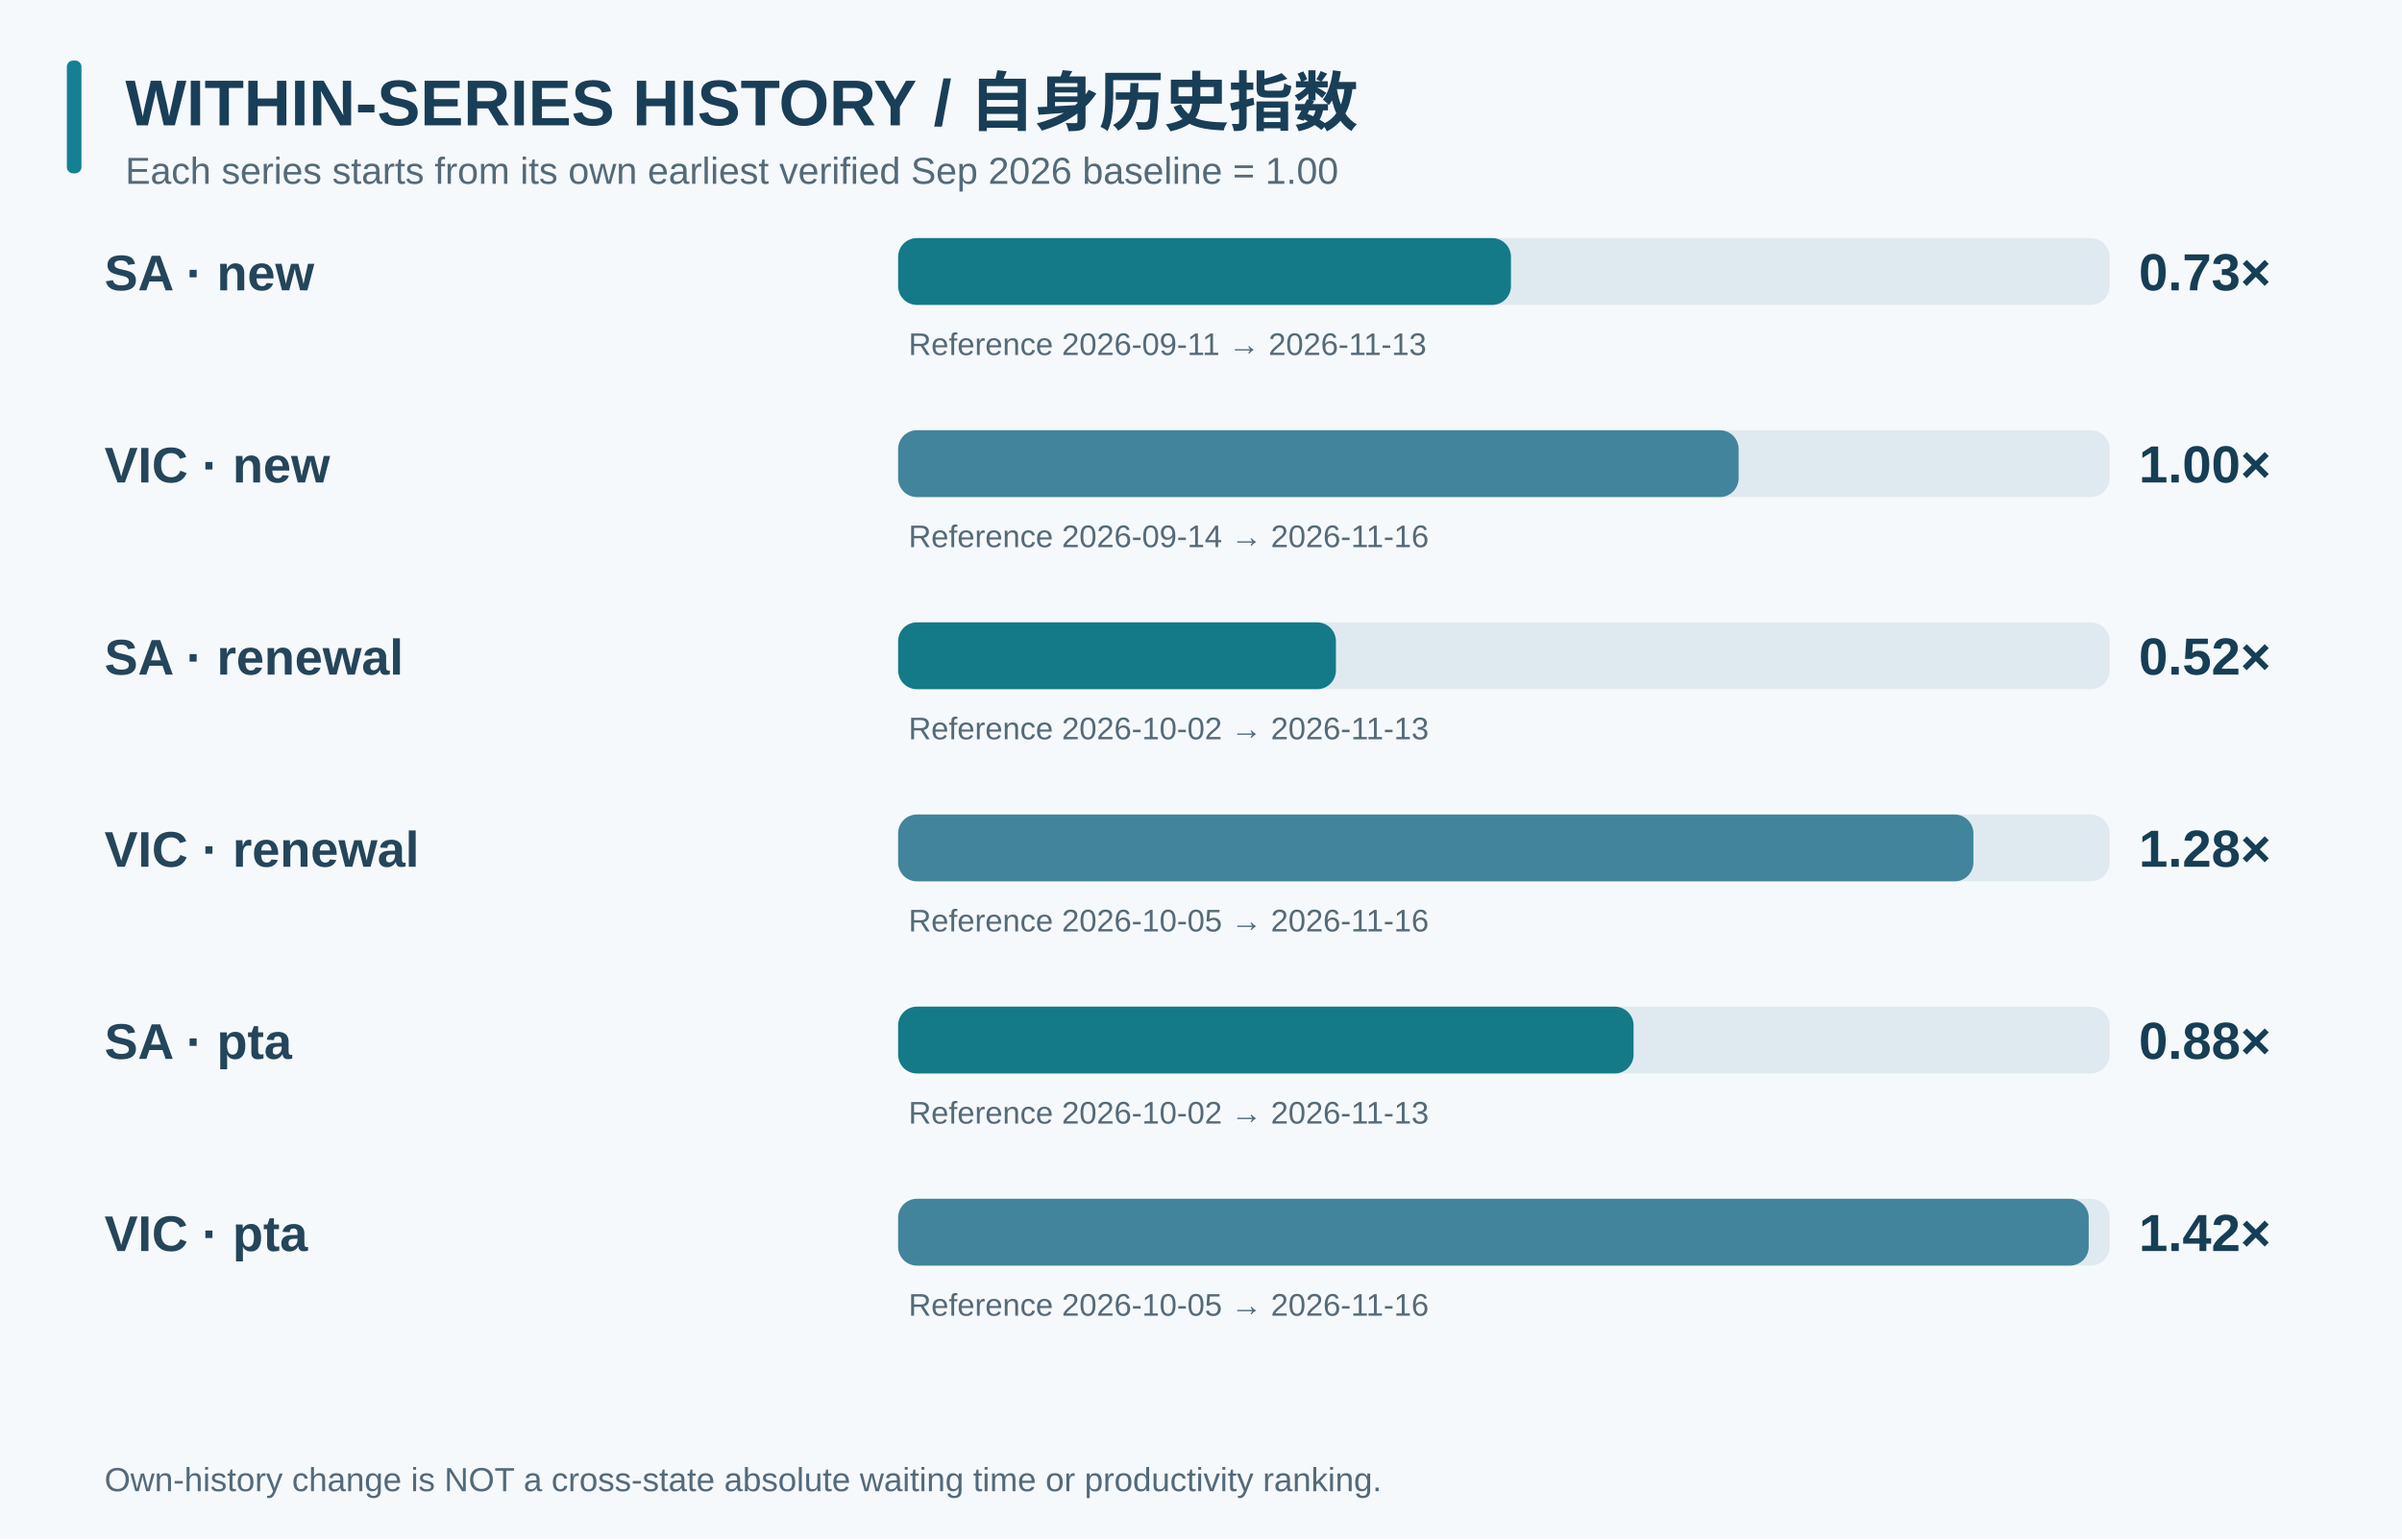
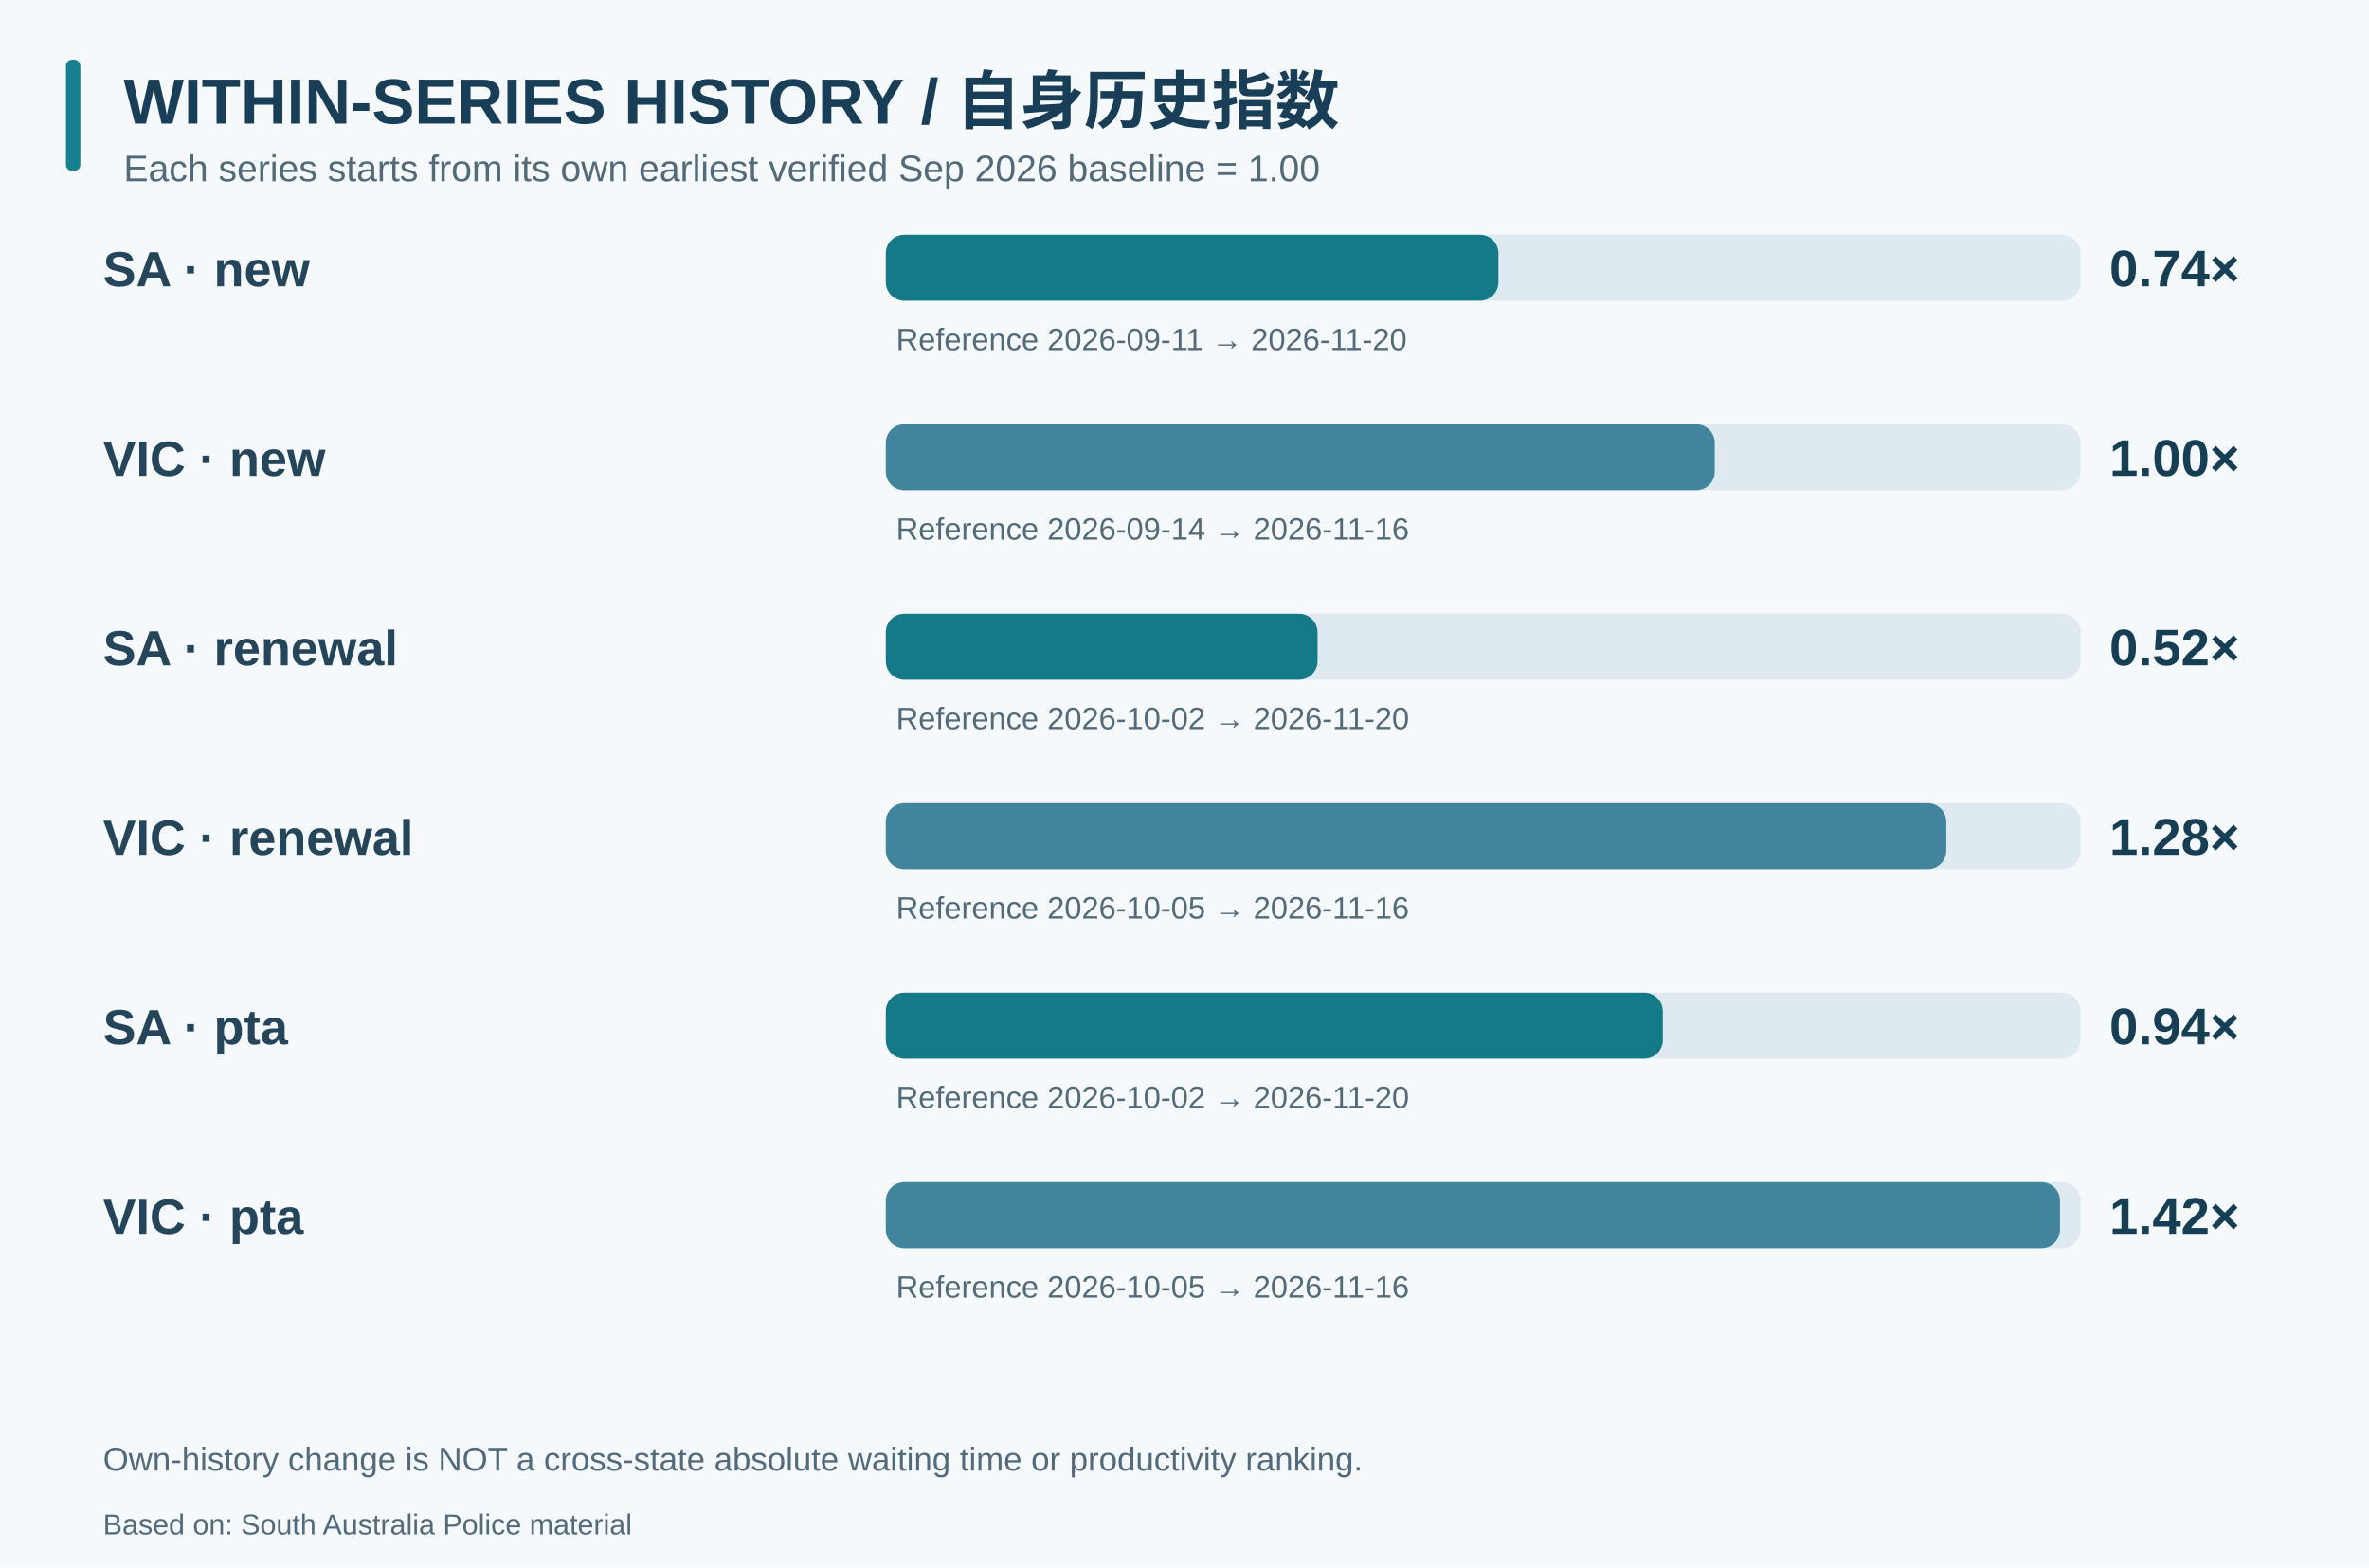
- <svg xmlns="http://www.w3.org/2000/svg" width="1150" height="737" viewBox="0 0 1150 737" role="img" aria-label="WITHIN-SERIES HISTORY / 自身历史指数">
-   <rect width="1150" height="737" fill="#f6f9fb" />
+ <svg xmlns="http://www.w3.org/2000/svg" width="1150" height="761" viewBox="0 0 1150 761" role="img" aria-label="WITHIN-SERIES HISTORY / 自身历史指数">
+   <rect width="1150" height="761" fill="#f6f9fb" />
  <rect x="32" y="29" width="7" height="54" rx="3" fill="#168092" />
  <text x="60" y="60" font-size="31" font-weight="700" font-family="Arial,sans-serif" fill="#193e57">WITHIN-SERIES HISTORY / 自身历史指数</text>
  <text x="60" y="88" font-size="18" font-family="Arial,sans-serif" fill="#536a79">Each series starts from its own earliest verified Sep 2026 baseline = 1.00</text>
  <text x="50" y="139" font-family="Arial,sans-serif" font-size="24" font-weight="700" fill="#24455a">SA · new</text>
  <rect x="430" y="114" width="580" height="32" rx="9" fill="#dfeaf0" />
-   <rect x="430" y="114" width="293.4" height="32" rx="9" fill="#147a88" />
-   <text x="1024" y="139" font-family="Arial,sans-serif" font-size="25" font-weight="700" fill="#163e55">0.73×</text>
-   <text x="435" y="170" font-family="Arial,sans-serif" font-size="15" fill="#536a79">Reference 2026-09-11 → 2026-11-13</text>
+   <rect x="430" y="114" width="297.4" height="32" rx="9" fill="#147a88" />
+   <text x="1024" y="139" font-family="Arial,sans-serif" font-size="25" font-weight="700" fill="#163e55">0.74×</text>
+   <text x="435" y="170" font-family="Arial,sans-serif" font-size="15" fill="#536a79">Reference 2026-09-11 → 2026-11-20</text>
  <text x="50" y="231" font-family="Arial,sans-serif" font-size="24" font-weight="700" fill="#24455a">VIC · new</text>
  <rect x="430" y="206" width="580" height="32" rx="9" fill="#dfeaf0" />
  <rect x="430" y="206" width="402.4" height="32" rx="9" fill="#42849c" />
  <text x="1024" y="231" font-family="Arial,sans-serif" font-size="25" font-weight="700" fill="#163e55">1.00×</text>
  <text x="435" y="262" font-family="Arial,sans-serif" font-size="15" fill="#536a79">Reference 2026-09-14 → 2026-11-16</text>
  <text x="50" y="323" font-family="Arial,sans-serif" font-size="24" font-weight="700" fill="#24455a">SA · renewal</text>
  <rect x="430" y="298" width="580" height="32" rx="9" fill="#dfeaf0" />
  <rect x="430" y="298" width="209.6" height="32" rx="9" fill="#147a88" />
  <text x="1024" y="323" font-family="Arial,sans-serif" font-size="25" font-weight="700" fill="#163e55">0.52×</text>
-   <text x="435" y="354" font-family="Arial,sans-serif" font-size="15" fill="#536a79">Reference 2026-10-02 → 2026-11-13</text>
+   <text x="435" y="354" font-family="Arial,sans-serif" font-size="15" fill="#536a79">Reference 2026-10-02 → 2026-11-20</text>
  <text x="50" y="415" font-family="Arial,sans-serif" font-size="24" font-weight="700" fill="#24455a">VIC · renewal</text>
  <rect x="430" y="390" width="580" height="32" rx="9" fill="#dfeaf0" />
  <rect x="430" y="390" width="514.8" height="32" rx="9" fill="#42849c" />
  <text x="1024" y="415" font-family="Arial,sans-serif" font-size="25" font-weight="700" fill="#163e55">1.28×</text>
  <text x="435" y="446" font-family="Arial,sans-serif" font-size="15" fill="#536a79">Reference 2026-10-05 → 2026-11-16</text>
  <text x="50" y="507" font-family="Arial,sans-serif" font-size="24" font-weight="700" fill="#24455a">SA · pta</text>
  <rect x="430" y="482" width="580" height="32" rx="9" fill="#dfeaf0" />
-   <rect x="430" y="482" width="352.1" height="32" rx="9" fill="#147a88" />
-   <text x="1024" y="507" font-family="Arial,sans-serif" font-size="25" font-weight="700" fill="#163e55">0.88×</text>
-   <text x="435" y="538" font-family="Arial,sans-serif" font-size="15" fill="#536a79">Reference 2026-10-02 → 2026-11-13</text>
+   <rect x="430" y="482" width="377.2" height="32" rx="9" fill="#147a88" />
+   <text x="1024" y="507" font-family="Arial,sans-serif" font-size="25" font-weight="700" fill="#163e55">0.94×</text>
+   <text x="435" y="538" font-family="Arial,sans-serif" font-size="15" fill="#536a79">Reference 2026-10-02 → 2026-11-20</text>
  <text x="50" y="599" font-family="Arial,sans-serif" font-size="24" font-weight="700" fill="#24455a">VIC · pta</text>
  <rect x="430" y="574" width="580" height="32" rx="9" fill="#dfeaf0" />
  <rect x="430" y="574" width="570.0" height="32" rx="9" fill="#42849c" />
  <text x="1024" y="599" font-family="Arial,sans-serif" font-size="25" font-weight="700" fill="#163e55">1.42×</text>
  <text x="435" y="630" font-family="Arial,sans-serif" font-size="15" fill="#536a79">Reference 2026-10-05 → 2026-11-16</text>
  <text x="50" y="714" font-family="Arial,sans-serif" font-size="16" fill="#526a7b">Own-history change is NOT a cross-state absolute waiting time or productivity ranking.</text>
+   <text x="50" y="745" font-family="Arial,sans-serif" font-size="14" fill="#526a7b">Based on: South Australia Police material</text>
</svg>
